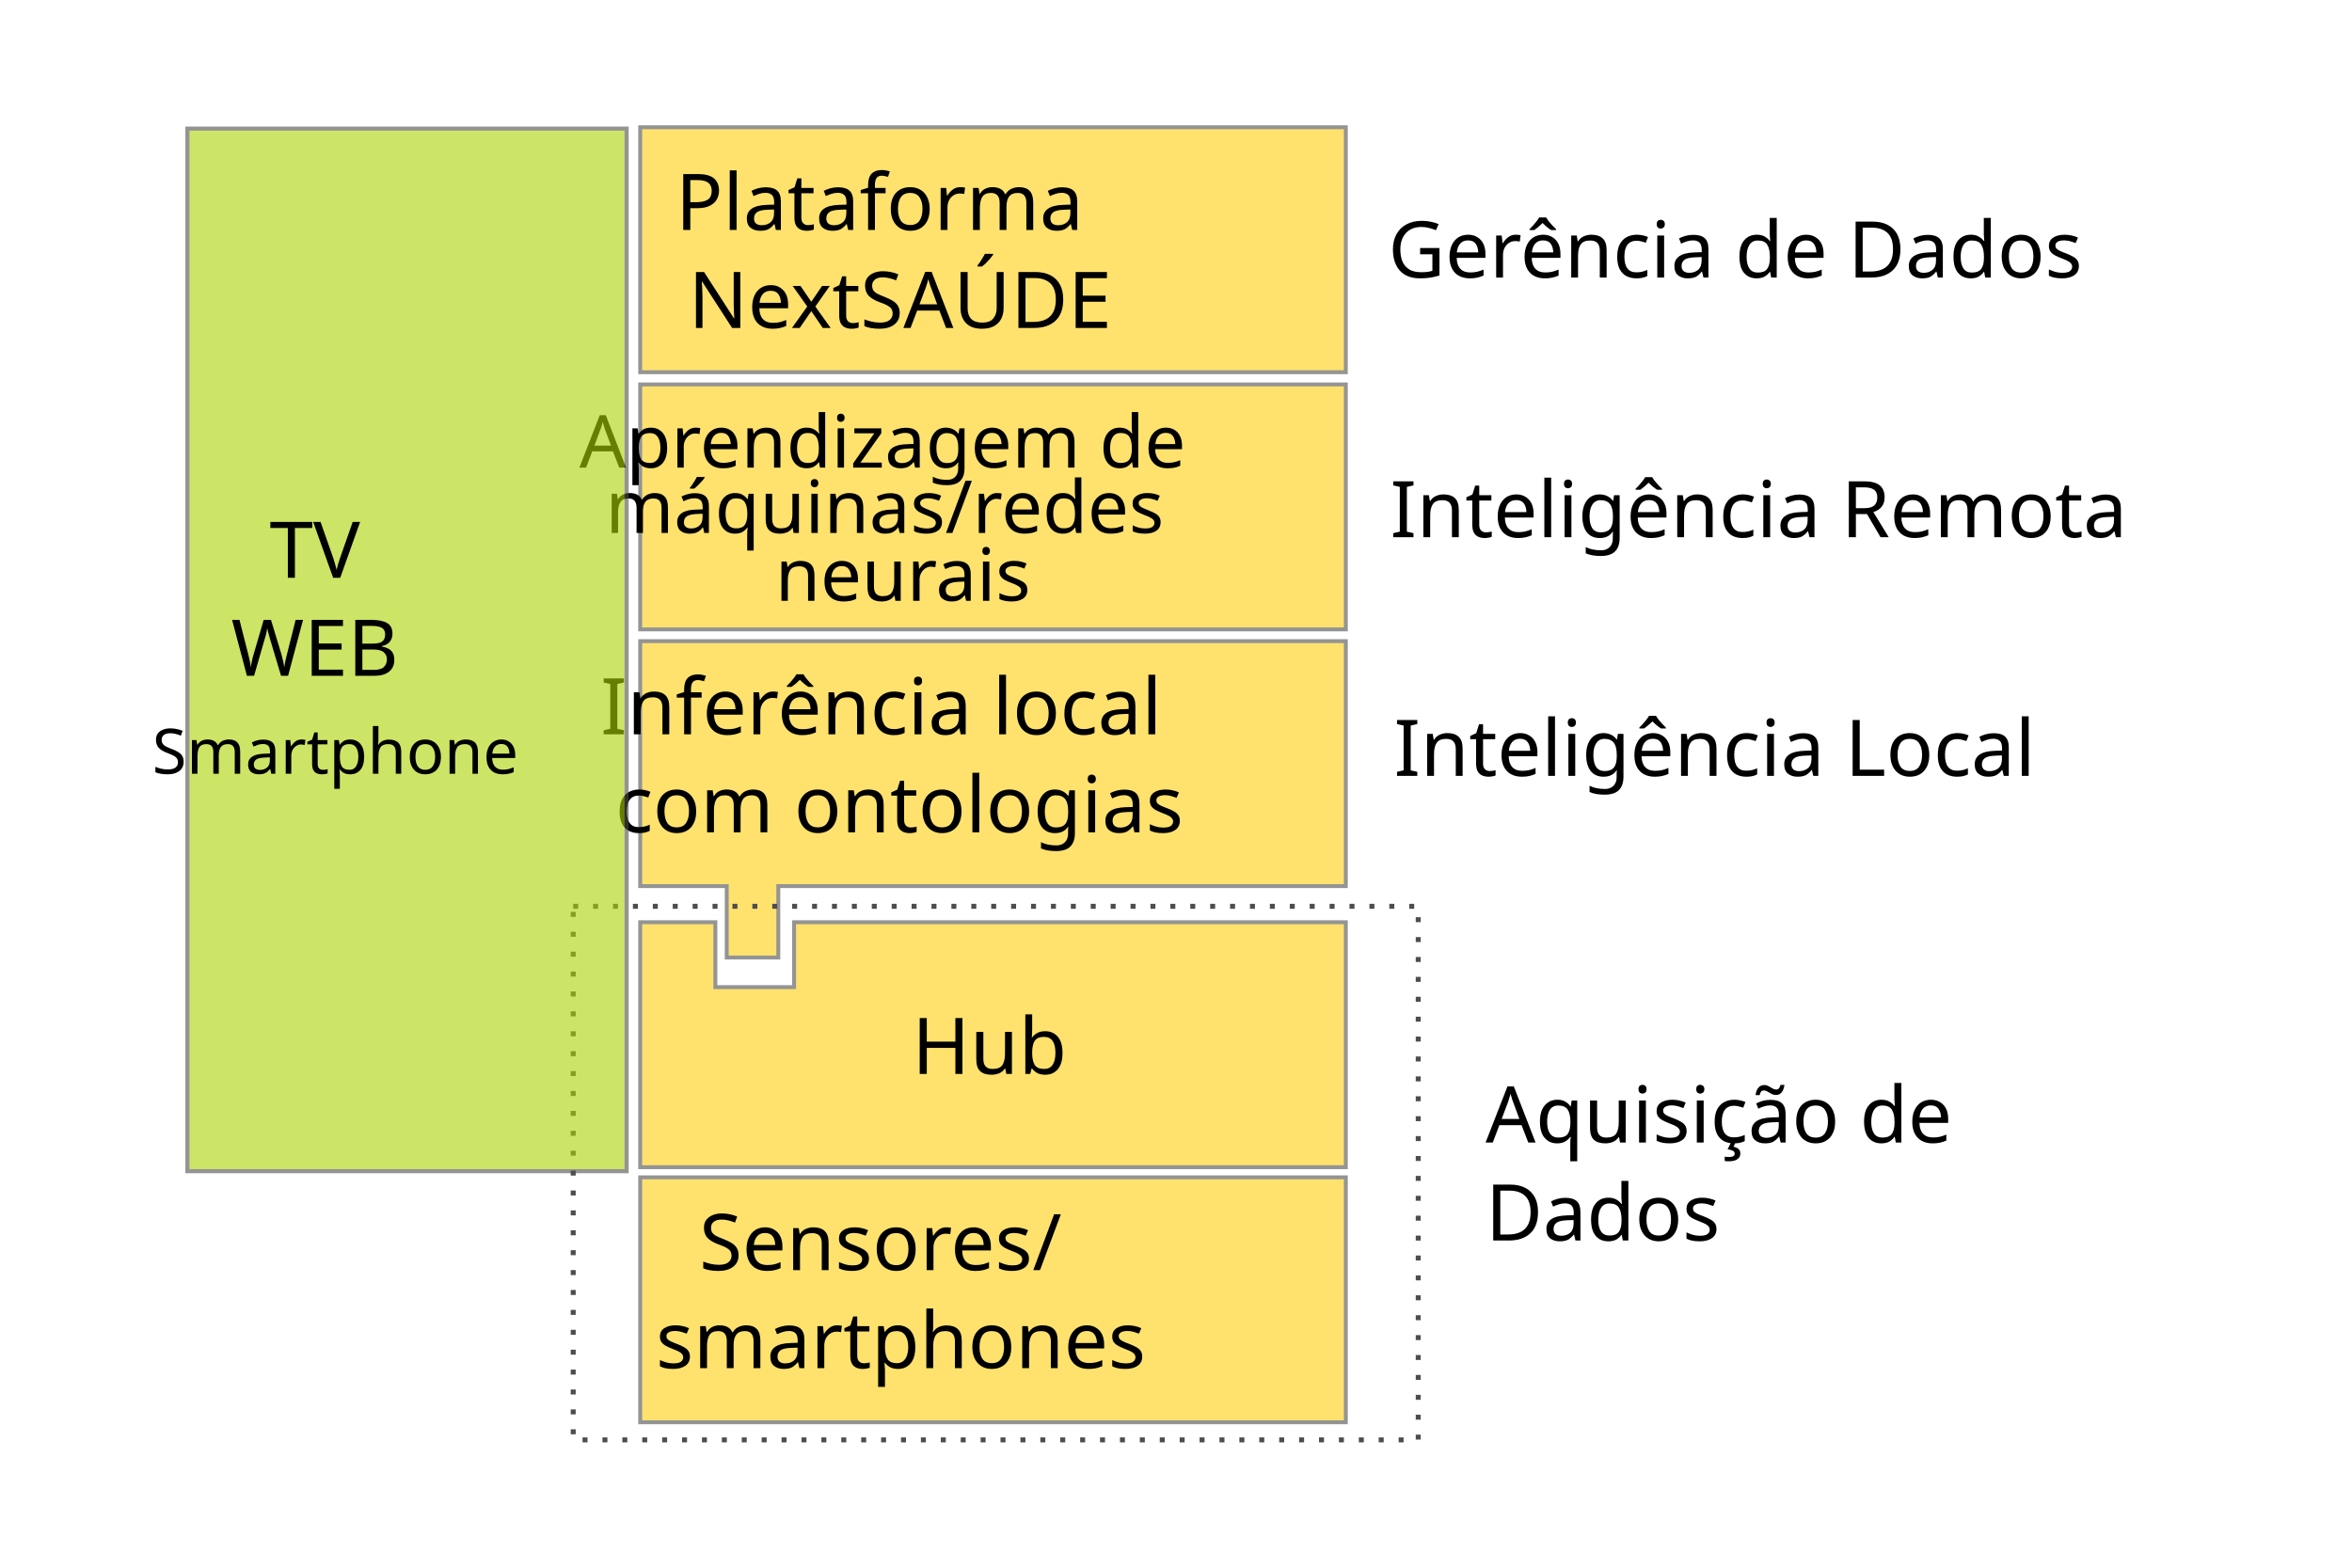
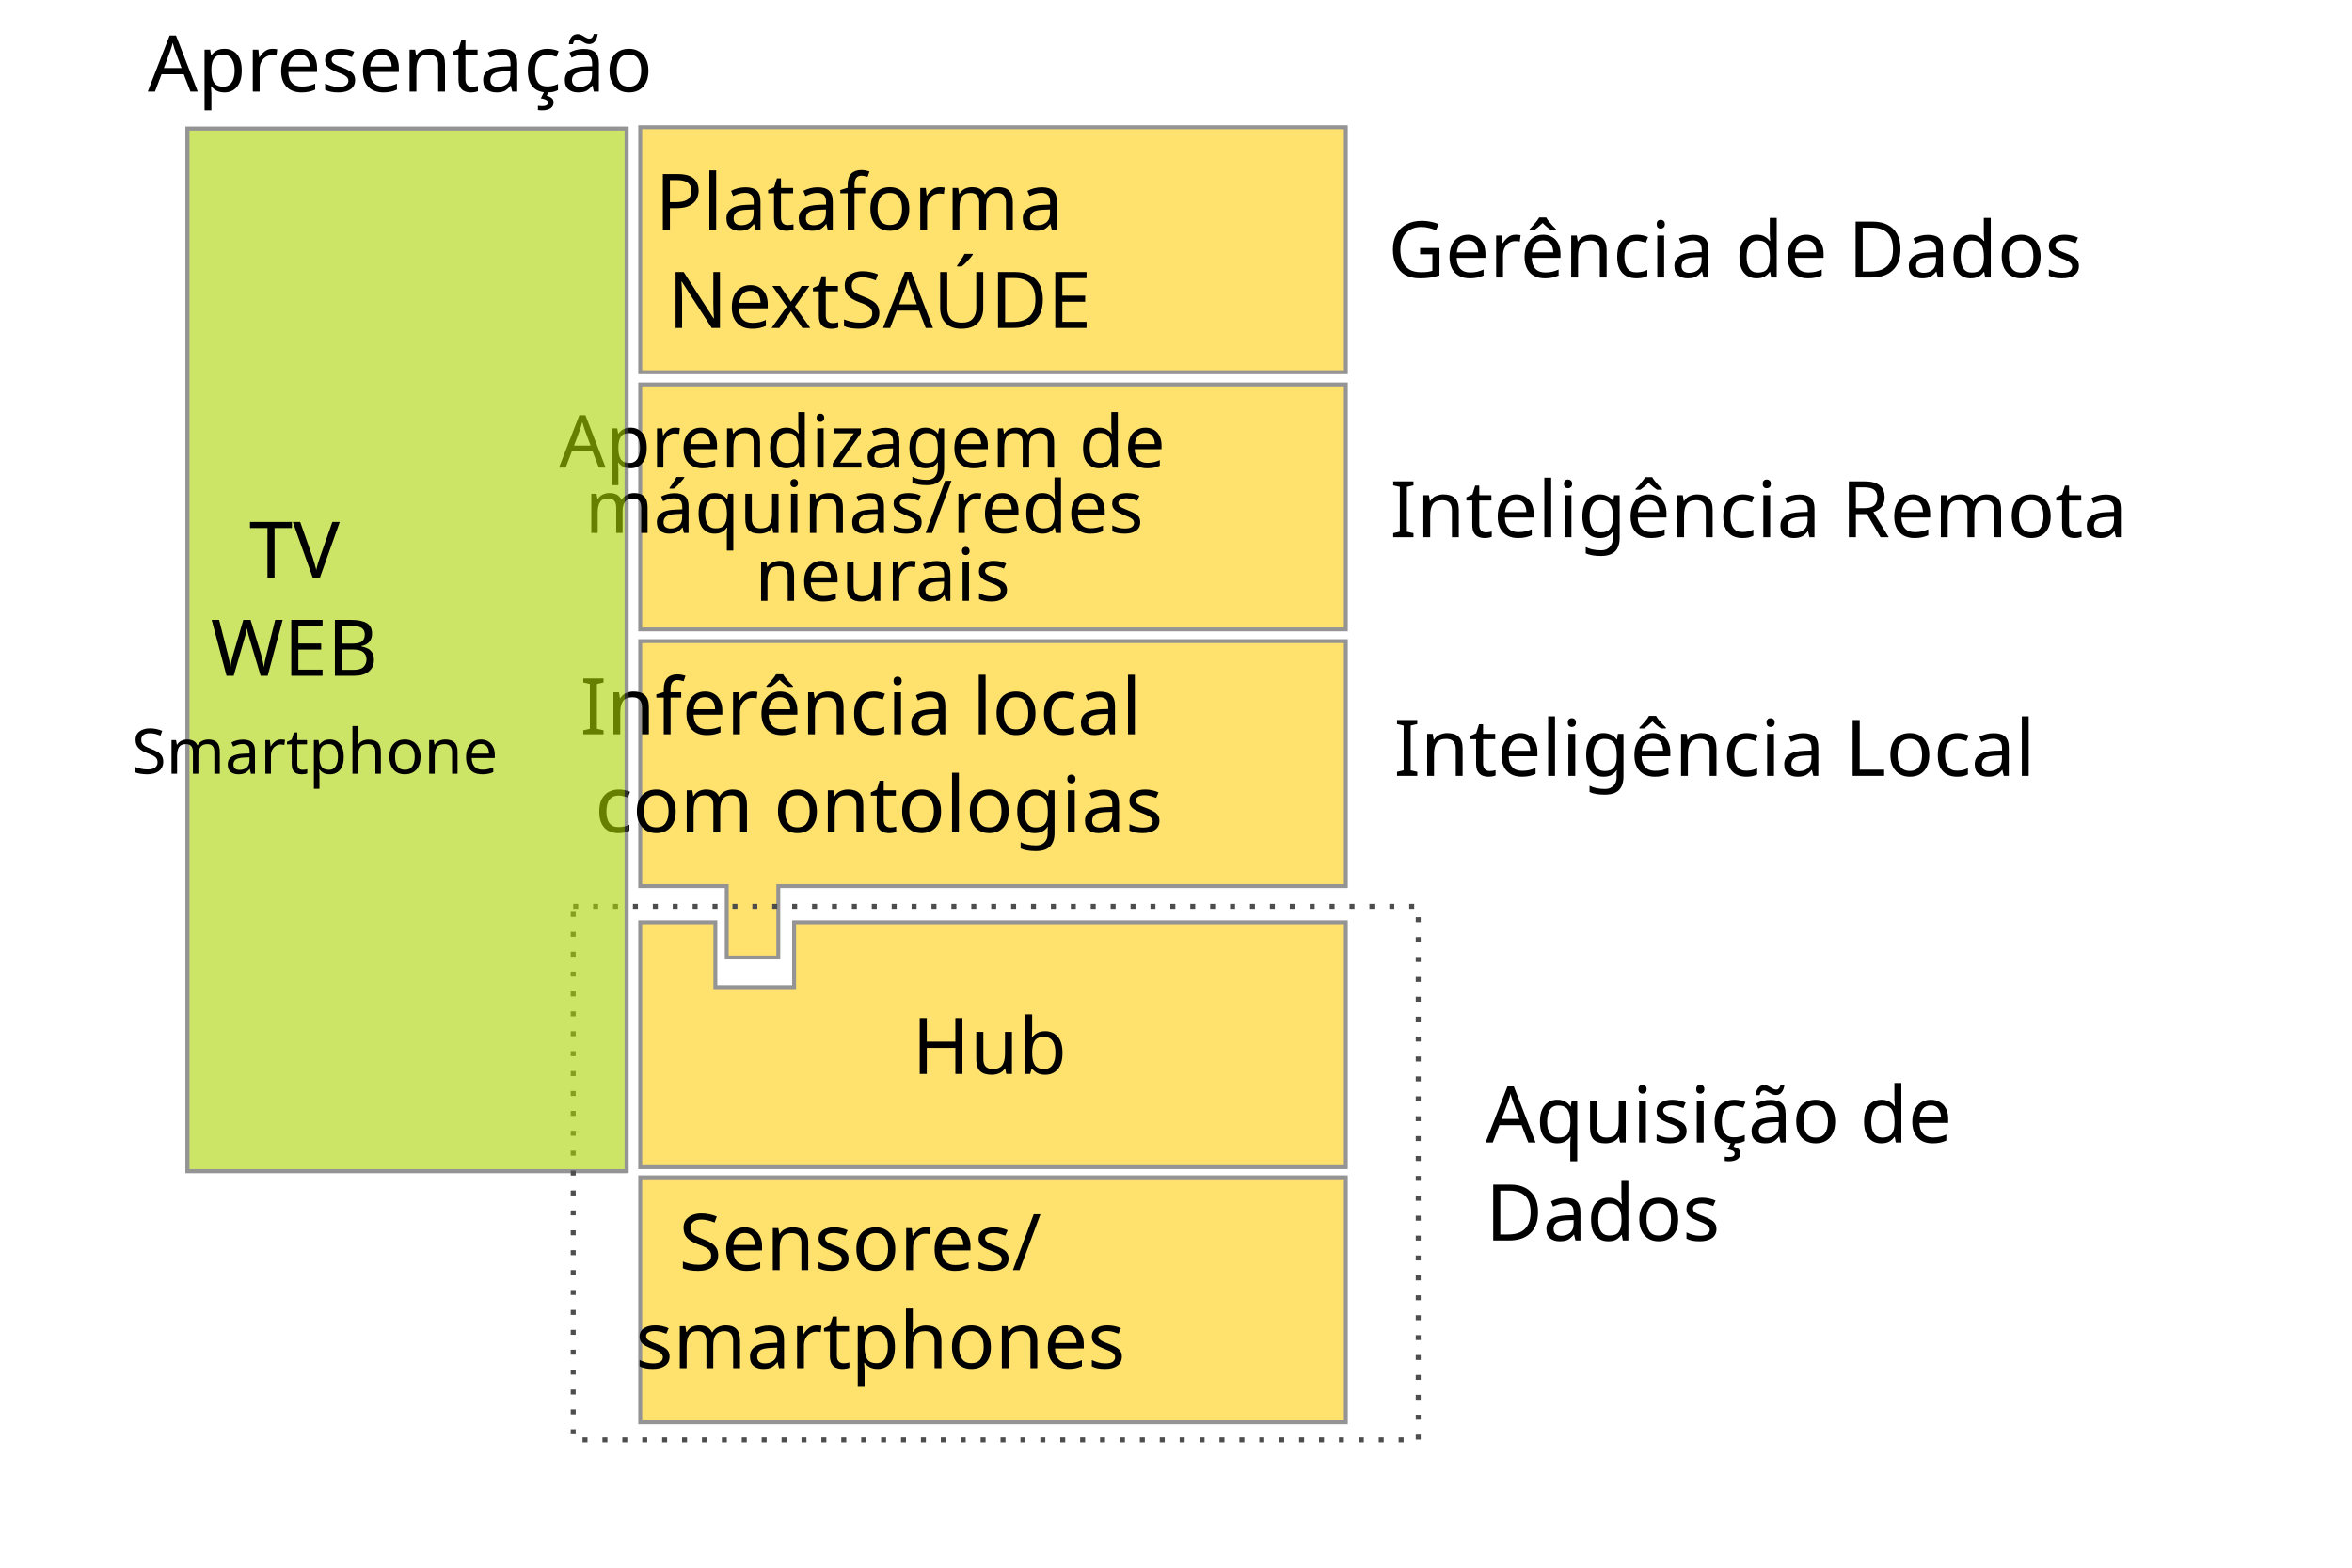
<svg xmlns="http://www.w3.org/2000/svg" width="1200" height="800" viewBox="0 0 317.5 211.667" version="1.1" id="svg8">
  <defs id="defs2" />
  <g id="layer1" transform="translate(0,-85.33332)">
-     <g id="g4849" transform="translate(-3.38945,-1.971635)">
-       <g transform="translate(66.00081,0.5156313)" id="g4801">
-         <rect style="opacity:0.6;fill:#ffcf0d;fill-opacity:1;stroke:#4d4d4d;stroke-width:0.529;stroke-miterlimit:4;stroke-dasharray:none;stroke-opacity:1" id="rect10" width="95.25" height="33.073" x="23.812" y="245.75" ry="0" />
-         <text xml:space="preserve" style="font-style:normal;font-weight:normal;font-size:10.583px;line-height:1.25;font-family:sans-serif;letter-spacing:0px;word-spacing:0px;fill:#000000;fill-opacity:1;stroke:none;stroke-width:0.265" x="71.375" y="258.283" id="text4558">
-           <tspan id="tspan4556" x="71.375" y="258.283" style="text-align:center;text-anchor:middle;stroke-width:0.265">Sensores/</tspan>
-           <tspan x="71.375" y="271.513" style="text-align:center;text-anchor:middle;stroke-width:0.265" id="tspan4560">smartphones</tspan>
-         </text>
-         <path style="opacity:0.6;fill:#ffcf0d;fill-opacity:1;stroke:#4d4d4d;stroke-width:0.529;stroke-miterlimit:4;stroke-dasharray:none;stroke-dashoffset:0;stroke-opacity:1" d="m 23.812,211.308 v 33.073 h 95.25 V 211.308 H 44.585 v 8.762 h -10.628 v -8.762 z" id="rect4592" />
-         <text xml:space="preserve" style="font-style:normal;font-weight:normal;font-size:10.583px;line-height:1.25;font-family:sans-serif;letter-spacing:0px;word-spacing:0px;fill:#000000;fill-opacity:1;stroke:none;stroke-width:0.265" x="60.511" y="231.79" id="text4640">
-           <tspan id="tspan4638" x="60.511" y="231.79" style="stroke-width:0.265">Hub</tspan>
-         </text>
-         <path style="opacity:0.6;fill:#ffcf0d;fill-opacity:1;stroke:#4d4d4d;stroke-width:0.529;stroke-miterlimit:4;stroke-dasharray:none;stroke-dashoffset:0;stroke-opacity:1" d="m 23.812,173.357 v 33.073 h 11.679 v 9.64 h 6.963 v -9.64 H 119.062 v -33.073 z" id="rect4617" />
-         <text xml:space="preserve" style="font-style:normal;font-weight:normal;font-size:10.583px;line-height:1.25;font-family:sans-serif;letter-spacing:0px;word-spacing:0px;fill:#000000;fill-opacity:1;stroke:none;stroke-width:0.265" x="71.177" y="185.939" id="text4644">
-           <tspan id="tspan4642" x="72.861" y="185.939" style="text-align:center;text-anchor:middle;stroke-width:0.265">Inferência local </tspan>
-           <tspan x="71.177" y="199.168" style="text-align:center;text-anchor:middle;stroke-width:0.265" id="tspan4646">com ontologias</tspan>
-         </text>
-         <rect style="opacity:0.6;fill:#ffcf0d;fill-opacity:1;stroke:#4d4d4d;stroke-width:0.529;stroke-miterlimit:4;stroke-dasharray:none;stroke-dashoffset:0;stroke-opacity:1" id="rect4634" width="95.25" height="33.073" x="23.812" y="138.696" />
-         <text xml:space="preserve" style="font-style:normal;font-weight:normal;font-size:10.583px;line-height:1.25;font-family:sans-serif;letter-spacing:0px;word-spacing:0px;fill:#000000;fill-opacity:1;stroke:#4d4d4d;stroke-width:0;stroke-miterlimit:4;stroke-dasharray:none;stroke-opacity:1" x="71.662" y="145.821" id="text4654">
-           <tspan x="71.662" y="145.821" style="font-size:9.878px;line-height:0;text-align:center;letter-spacing:0px;word-spacing:0px;text-anchor:middle;stroke:#4d4d4d;stroke-width:0;stroke-miterlimit:4;stroke-dasharray:none;stroke-opacity:1" id="tspan4656" dy="4.1">Aprendizagem de</tspan>
-           <tspan x="73.234" y="159.05" style="font-size:9.878px;line-height:0;text-align:center;letter-spacing:0px;word-spacing:0px;text-anchor:middle;stroke:#4d4d4d;stroke-width:0;stroke-miterlimit:4;stroke-dasharray:none;stroke-opacity:1" id="tspan4662" dy="-0.3">máquinas/redes </tspan>
-           <tspan x="71.662" y="172.279" style="font-size:9.878px;line-height:0;text-align:center;letter-spacing:0px;word-spacing:0px;text-anchor:middle;stroke:#4d4d4d;stroke-width:0;stroke-miterlimit:4;stroke-dasharray:none;stroke-opacity:1" id="tspan4666" dy="-4.37">neurais</tspan>
-         </text>
-         <rect style="opacity:0.6;fill:#ffcf0d;fill-opacity:1;stroke:#4d4d4d;stroke-width:0.529;stroke-miterlimit:4;stroke-dasharray:none;stroke-dashoffset:0;stroke-opacity:1" id="rect4636" width="95.25" height="33.073" x="23.812" y="103.972" />
-         <text xml:space="preserve" style="font-style:normal;font-weight:normal;font-size:10.583px;line-height:1.25;font-family:sans-serif;letter-spacing:0px;word-spacing:0px;fill:#000000;fill-opacity:1;stroke:none;stroke-width:0.265;stroke-opacity:1" x="71.262" y="117.839" id="text4688">
-           <tspan id="tspan4686" x="71.262" y="117.839" style="text-align:center;text-anchor:middle;stroke:none;stroke-width:0.265;stroke-opacity:1">Plataforma</tspan>
-           <tspan x="71.262" y="131.069" style="text-align:center;text-anchor:middle;stroke:none;stroke-width:0.265;stroke-opacity:1" id="tspan4690">NextSAÚDE</tspan>
-         </text>
-         <rect style="opacity:1;fill:none;fill-opacity:1;stroke:#4d4d4d;stroke-width:0.672;stroke-miterlimit:4;stroke-dasharray:0.672, 2.015;stroke-dashoffset:0;stroke-opacity:1" id="rect4726" width="114.07" height="72.046" x="14.767" y="209.156" />
-         <text xml:space="preserve" style="font-style:normal;font-weight:normal;font-size:10.583px;line-height:1.25;font-family:sans-serif;letter-spacing:0px;word-spacing:0px;fill:#000000;fill-opacity:1;stroke:none;stroke-width:0.265" x="137.931" y="241.054" id="text4730">
-           <tspan x="137.931" y="241.054" style="stroke-width:0.265" id="tspan4732">Aquisição de</tspan>
-           <tspan x="137.931" y="254.283" style="stroke-width:0.265" id="tspan4736">Dados</tspan>
-         </text>
-         <text xml:space="preserve" style="font-style:normal;font-weight:normal;font-size:10.583px;line-height:1.25;font-family:sans-serif;letter-spacing:0px;word-spacing:0px;fill:#000000;fill-opacity:1;stroke:none;stroke-width:0.265" x="125.556" y="191.553" id="text4740">
-           <tspan id="tspan4738" x="125.556" y="191.553" style="stroke-width:0.265">Inteligência Local</tspan>
-         </text>
-         <text xml:space="preserve" style="font-style:normal;font-weight:normal;font-size:10.583px;line-height:1.25;font-family:sans-serif;letter-spacing:0px;word-spacing:0px;fill:#000000;fill-opacity:1;stroke:none;stroke-width:0.265" x="125.041" y="159.326" id="text4765">
-           <tspan id="tspan4763" x="125.041" y="159.326" style="stroke-width:0.265">Inteligência Remota</tspan>
-         </text>
-         <text xml:space="preserve" style="font-style:normal;font-weight:normal;font-size:10.583px;line-height:1.25;font-family:sans-serif;letter-spacing:0px;word-spacing:0px;fill:#000000;fill-opacity:1;stroke:none;stroke-width:0.265" x="124.783" y="124.263" id="text4769">
-           <tspan id="tspan4767" x="124.783" y="124.263" style="stroke-width:0.265">Gerência de Dados</tspan>
+     <g id="g4894">
+       <g transform="translate(-3.38945,-1.971635)" id="g4849">
+         <g id="g4801" transform="translate(66.00081,0.5156313)">
+           <rect ry="0" y="245.75" x="23.812" height="33.073" width="95.25" id="rect10" style="opacity:0.6;fill:#ffcf0d;fill-opacity:1;stroke:#4d4d4d;stroke-width:0.529;stroke-miterlimit:4;stroke-dasharray:none;stroke-opacity:1" />
+           <text id="text4558" y="258.283" x="71.375" style="font-style:normal;font-weight:normal;font-size:10.583px;line-height:1.25;font-family:sans-serif;letter-spacing:0px;word-spacing:0px;fill:#000000;fill-opacity:1;stroke:none;stroke-width:0.265" xml:space="preserve">
+             <tspan style="text-align:center;text-anchor:middle;stroke-width:0.265" y="258.283" x="71.375" id="tspan4556">Sensores/</tspan>
+             <tspan id="tspan4560" style="text-align:center;text-anchor:middle;stroke-width:0.265" y="271.513" x="71.375">smartphones</tspan>
+           </text>
+           <path id="rect4592" d="m 23.812,211.308 v 33.073 h 95.25 V 211.308 H 44.585 v 8.762 h -10.628 v -8.762 z" style="opacity:0.6;fill:#ffcf0d;fill-opacity:1;stroke:#4d4d4d;stroke-width:0.529;stroke-miterlimit:4;stroke-dasharray:none;stroke-dashoffset:0;stroke-opacity:1" />
+           <text id="text4640" y="231.79" x="60.511" style="font-style:normal;font-weight:normal;font-size:10.583px;line-height:1.25;font-family:sans-serif;letter-spacing:0px;word-spacing:0px;fill:#000000;fill-opacity:1;stroke:none;stroke-width:0.265" xml:space="preserve">
+             <tspan style="stroke-width:0.265" y="231.79" x="60.511" id="tspan4638">Hub</tspan>
+           </text>
+           <path id="rect4617" d="m 23.812,173.357 v 33.073 h 11.679 v 9.64 h 6.963 v -9.64 H 119.062 v -33.073 z" style="opacity:0.6;fill:#ffcf0d;fill-opacity:1;stroke:#4d4d4d;stroke-width:0.529;stroke-miterlimit:4;stroke-dasharray:none;stroke-dashoffset:0;stroke-opacity:1" />
+           <text id="text4644" y="185.939" x="71.177" style="font-style:normal;font-weight:normal;font-size:10.583px;line-height:1.25;font-family:sans-serif;letter-spacing:0px;word-spacing:0px;fill:#000000;fill-opacity:1;stroke:none;stroke-width:0.265" xml:space="preserve">
+             <tspan style="text-align:center;text-anchor:middle;stroke-width:0.265" y="185.939" x="72.861" id="tspan4642">Inferência local </tspan>
+             <tspan id="tspan4646" style="text-align:center;text-anchor:middle;stroke-width:0.265" y="199.168" x="71.177">com ontologias</tspan>
+           </text>
+           <rect y="138.696" x="23.812" height="33.073" width="95.25" id="rect4634" style="opacity:0.6;fill:#ffcf0d;fill-opacity:1;stroke:#4d4d4d;stroke-width:0.529;stroke-miterlimit:4;stroke-dasharray:none;stroke-dashoffset:0;stroke-opacity:1" />
+           <text id="text4654" y="145.821" x="71.662" style="font-style:normal;font-weight:normal;font-size:10.583px;line-height:1.25;font-family:sans-serif;letter-spacing:0px;word-spacing:0px;fill:#000000;fill-opacity:1;stroke:#4d4d4d;stroke-width:0;stroke-miterlimit:4;stroke-dasharray:none;stroke-opacity:1" xml:space="preserve">
+             <tspan dy="4.1" id="tspan4656" style="font-size:9.878px;line-height:0;text-align:center;letter-spacing:0px;word-spacing:0px;text-anchor:middle;stroke:#4d4d4d;stroke-width:0;stroke-miterlimit:4;stroke-dasharray:none;stroke-opacity:1" y="145.821" x="71.662">Aprendizagem de</tspan>
+             <tspan dy="-0.3" id="tspan4662" style="font-size:9.878px;line-height:0;text-align:center;letter-spacing:0px;word-spacing:0px;text-anchor:middle;stroke:#4d4d4d;stroke-width:0;stroke-miterlimit:4;stroke-dasharray:none;stroke-opacity:1" y="159.05" x="73.234">máquinas/redes </tspan>
+             <tspan dy="-4.37" id="tspan4666" style="font-size:9.878px;line-height:0;text-align:center;letter-spacing:0px;word-spacing:0px;text-anchor:middle;stroke:#4d4d4d;stroke-width:0;stroke-miterlimit:4;stroke-dasharray:none;stroke-opacity:1" y="172.279" x="71.662">neurais</tspan>
+           </text>
+           <rect y="103.972" x="23.812" height="33.073" width="95.25" id="rect4636" style="opacity:0.6;fill:#ffcf0d;fill-opacity:1;stroke:#4d4d4d;stroke-width:0.529;stroke-miterlimit:4;stroke-dasharray:none;stroke-dashoffset:0;stroke-opacity:1" />
+           <text id="text4688" y="117.839" x="71.262" style="font-style:normal;font-weight:normal;font-size:10.583px;line-height:1.25;font-family:sans-serif;letter-spacing:0px;word-spacing:0px;fill:#000000;fill-opacity:1;stroke:none;stroke-width:0.265;stroke-opacity:1" xml:space="preserve">
+             <tspan style="text-align:center;text-anchor:middle;stroke:none;stroke-width:0.265;stroke-opacity:1" y="117.839" x="71.262" id="tspan4686">Plataforma</tspan>
+             <tspan id="tspan4690" style="text-align:center;text-anchor:middle;stroke:none;stroke-width:0.265;stroke-opacity:1" y="131.069" x="71.262">NextSAÚDE</tspan>
+           </text>
+           <rect y="209.156" x="14.767" height="72.046" width="114.07" id="rect4726" style="opacity:1;fill:none;fill-opacity:1;stroke:#4d4d4d;stroke-width:0.672;stroke-miterlimit:4;stroke-dasharray:0.672, 2.015;stroke-dashoffset:0;stroke-opacity:1" />
+           <text id="text4730" y="241.054" x="137.931" style="font-style:normal;font-weight:normal;font-size:10.583px;line-height:1.25;font-family:sans-serif;letter-spacing:0px;word-spacing:0px;fill:#000000;fill-opacity:1;stroke:none;stroke-width:0.265" xml:space="preserve">
+             <tspan id="tspan4732" style="stroke-width:0.265" y="241.054" x="137.931">Aquisição de</tspan>
+             <tspan id="tspan4736" style="stroke-width:0.265" y="254.283" x="137.931">Dados</tspan>
+           </text>
+           <text id="text4740" y="191.553" x="125.556" style="font-style:normal;font-weight:normal;font-size:10.583px;line-height:1.25;font-family:sans-serif;letter-spacing:0px;word-spacing:0px;fill:#000000;fill-opacity:1;stroke:none;stroke-width:0.265" xml:space="preserve">
+             <tspan style="stroke-width:0.265" y="191.553" x="125.556" id="tspan4738">Inteligência Local</tspan>
+           </text>
+           <text id="text4765" y="159.326" x="125.041" style="font-style:normal;font-weight:normal;font-size:10.583px;line-height:1.25;font-family:sans-serif;letter-spacing:0px;word-spacing:0px;fill:#000000;fill-opacity:1;stroke:none;stroke-width:0.265" xml:space="preserve">
+             <tspan style="stroke-width:0.265" y="159.326" x="125.041" id="tspan4763">Inteligência Remota</tspan>
+           </text>
+           <text id="text4769" y="124.263" x="124.783" style="font-style:normal;font-weight:normal;font-size:10.583px;line-height:1.25;font-family:sans-serif;letter-spacing:0px;word-spacing:0px;fill:#000000;fill-opacity:1;stroke:none;stroke-width:0.265" xml:space="preserve">
+             <tspan style="stroke-width:0.265" y="124.263" x="124.783" id="tspan4767">Gerência de Dados</tspan>
+           </text>
+         </g>
+         <rect style="opacity:0.6;fill:#aad400;fill-opacity:1;stroke:#4d4d4d;stroke-width:0.552;stroke-miterlimit:4;stroke-dasharray:none;stroke-dashoffset:0;stroke-opacity:1" id="rect4803" width="59.29" height="140.769" x="28.688" y="104.668" />
+         <text xml:space="preserve" style="font-style:normal;font-weight:normal;font-size:10.583px;line-height:1.25;font-family:sans-serif;letter-spacing:0px;word-spacing:0px;fill:#000000;fill-opacity:1;stroke:none;stroke-width:0.265" x="58.279" y="165.317" id="text4807">
+           <tspan id="tspan4805" x="58.279" y="165.317" style="text-align:center;text-anchor:middle;stroke-width:0.265">TV</tspan>
+           <tspan x="58.279" y="178.546" style="text-align:center;text-anchor:middle;stroke-width:0.265" id="tspan4809">WEB</tspan>
+           <tspan x="58.279" y="191.775" style="font-size:8.467px;text-align:center;text-anchor:middle;stroke-width:0.265" id="tspan4811">Smartphone</tspan>
        </text>
      </g>
-       <rect y="104.668" x="28.688" height="140.769" width="59.29" id="rect4803" style="opacity:0.6;fill:#aad400;fill-opacity:1;stroke:#4d4d4d;stroke-width:0.552;stroke-miterlimit:4;stroke-dasharray:none;stroke-dashoffset:0;stroke-opacity:1" />
-       <text id="text4807" y="165.317" x="58.279" style="font-style:normal;font-weight:normal;font-size:10.583px;line-height:1.25;font-family:sans-serif;letter-spacing:0px;word-spacing:0px;fill:#000000;fill-opacity:1;stroke:none;stroke-width:0.265" xml:space="preserve">
-         <tspan style="text-align:center;text-anchor:middle;stroke-width:0.265" y="165.317" x="58.279" id="tspan4805">TV</tspan>
-         <tspan id="tspan4809" style="text-align:center;text-anchor:middle;stroke-width:0.265" y="178.546" x="58.279">WEB</tspan>
-         <tspan id="tspan4811" style="font-size:8.467px;text-align:center;text-anchor:middle;stroke-width:0.265" y="191.775" x="58.279">Smartphone</tspan>
+       <text id="text4853" y="97.708" x="19.945" style="font-style:normal;font-weight:normal;font-size:10.583px;line-height:1.25;font-family:sans-serif;letter-spacing:0px;word-spacing:0px;fill:#000000;fill-opacity:1;stroke:none;stroke-width:0.265" xml:space="preserve">
+         <tspan style="stroke-width:0.265" y="97.708" x="19.945" id="tspan4851">Apresentação</tspan>
      </text>
    </g>
  </g>
</svg>
